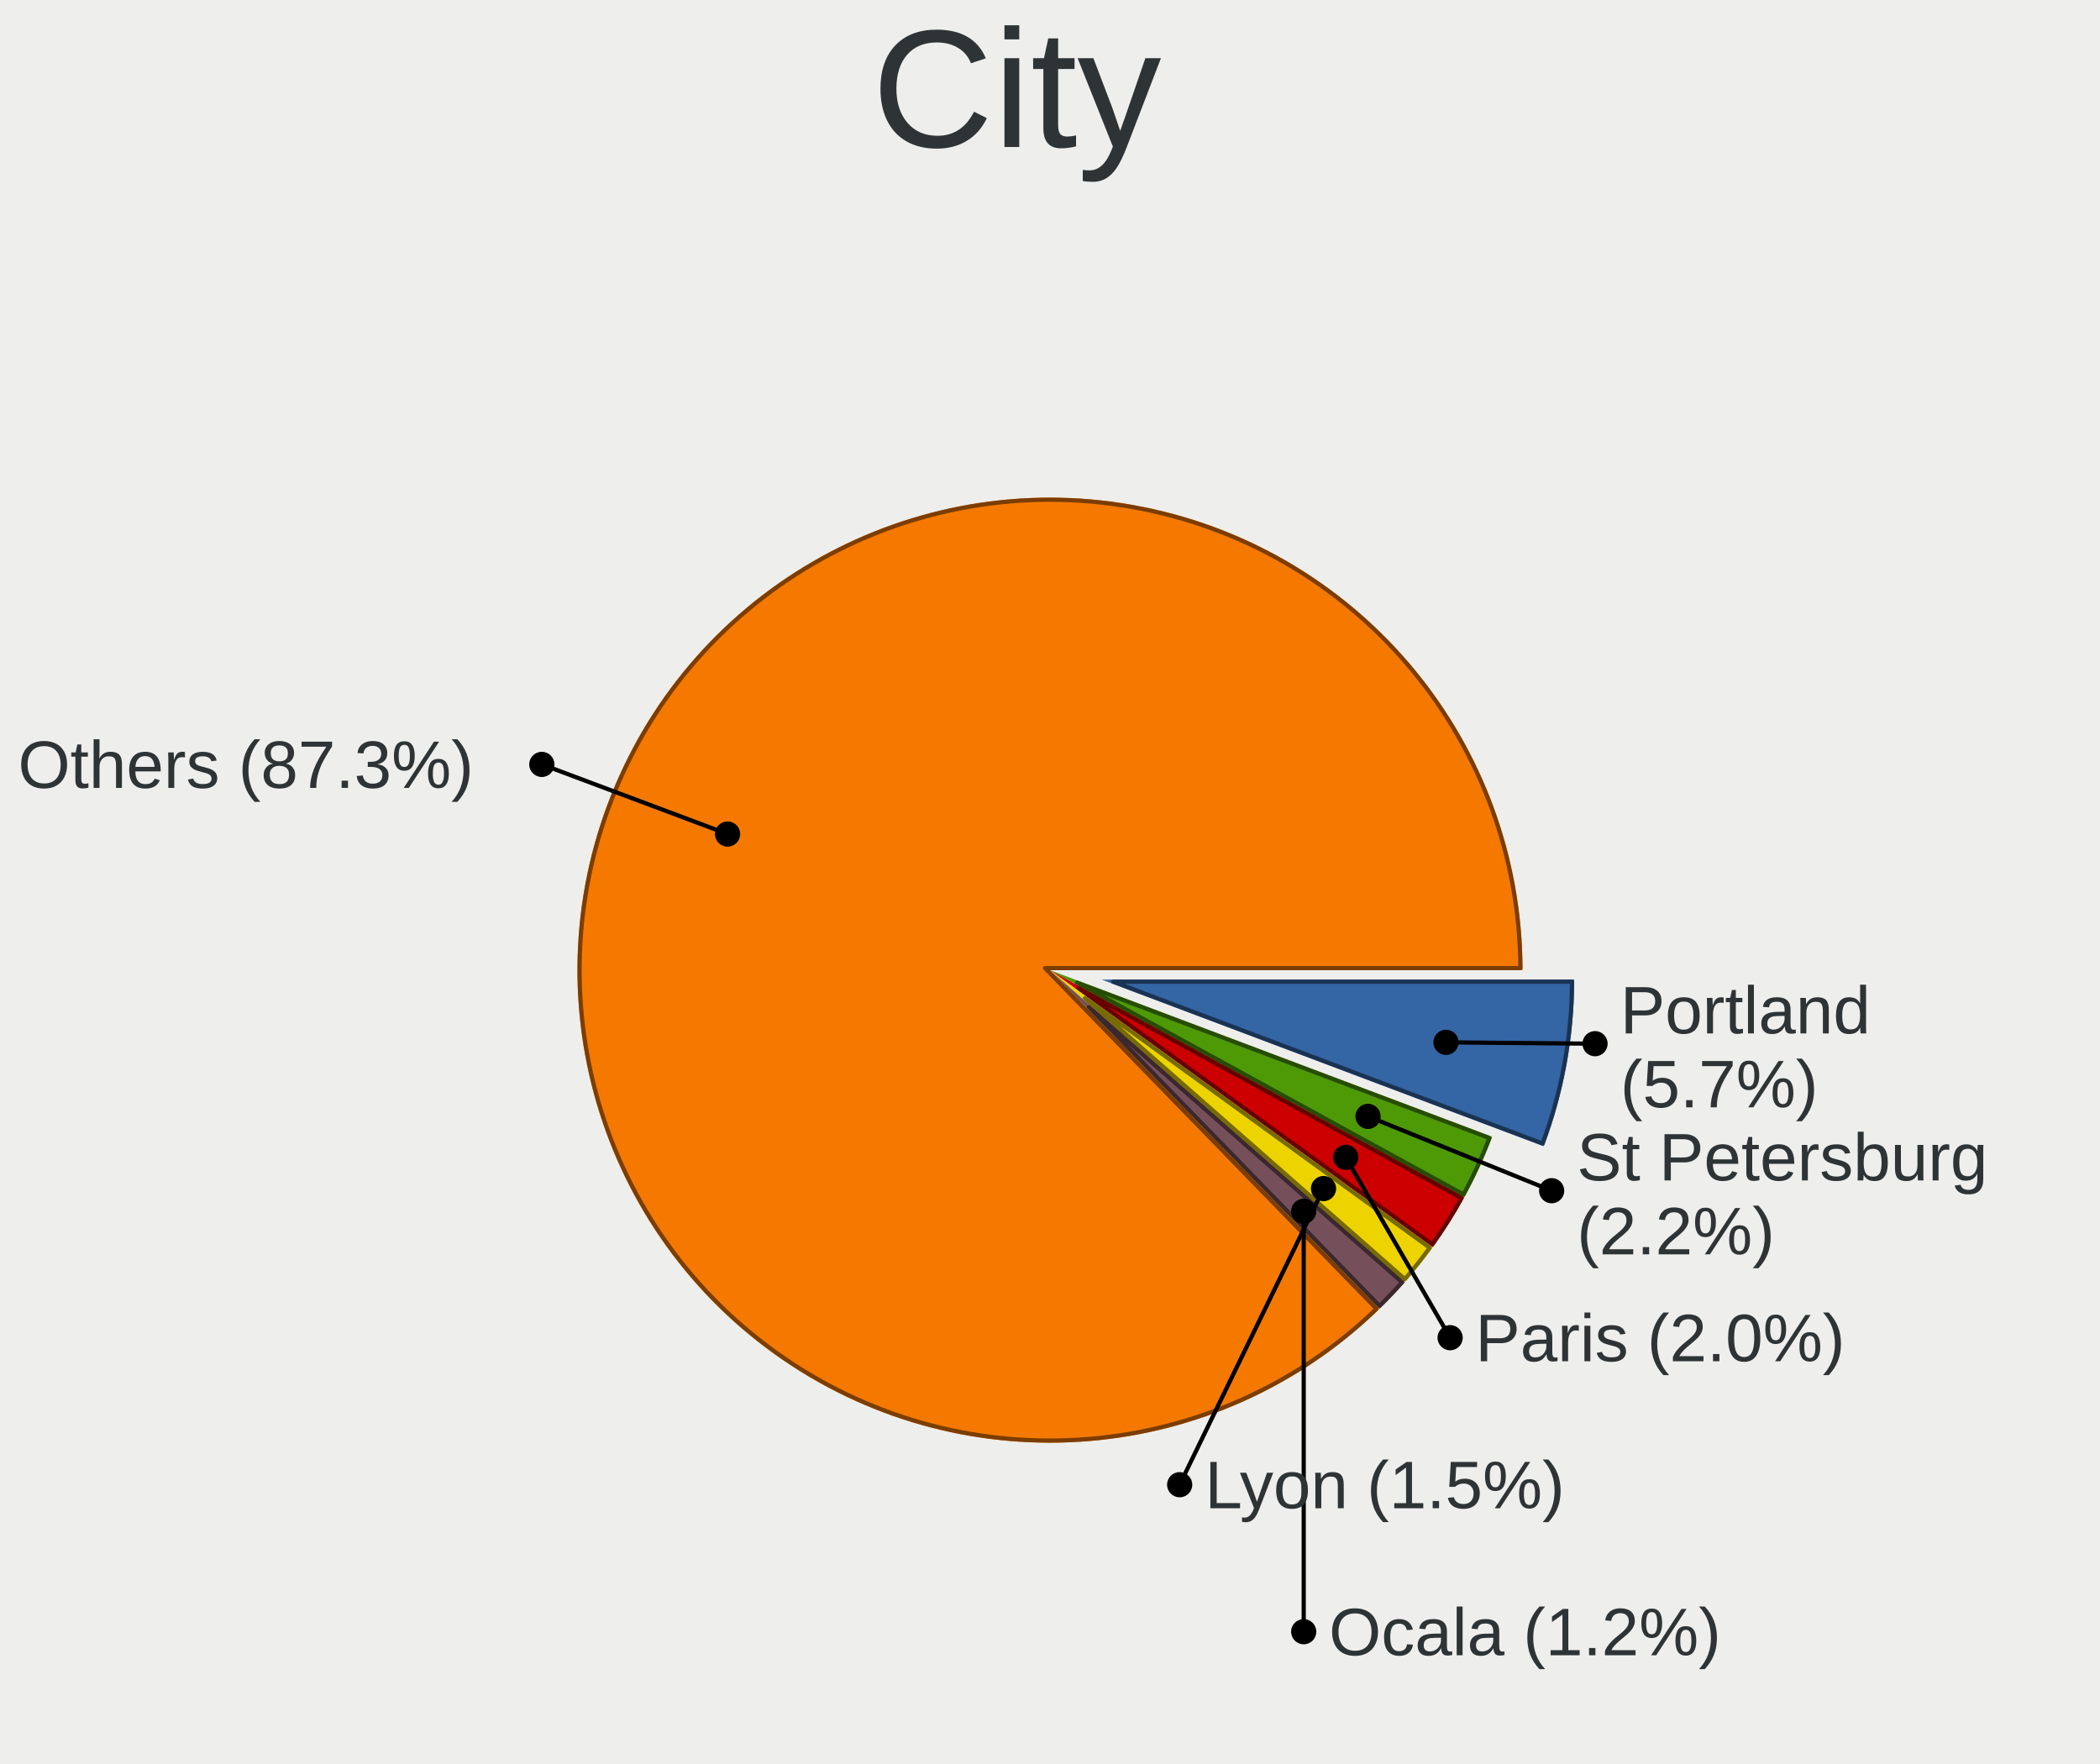
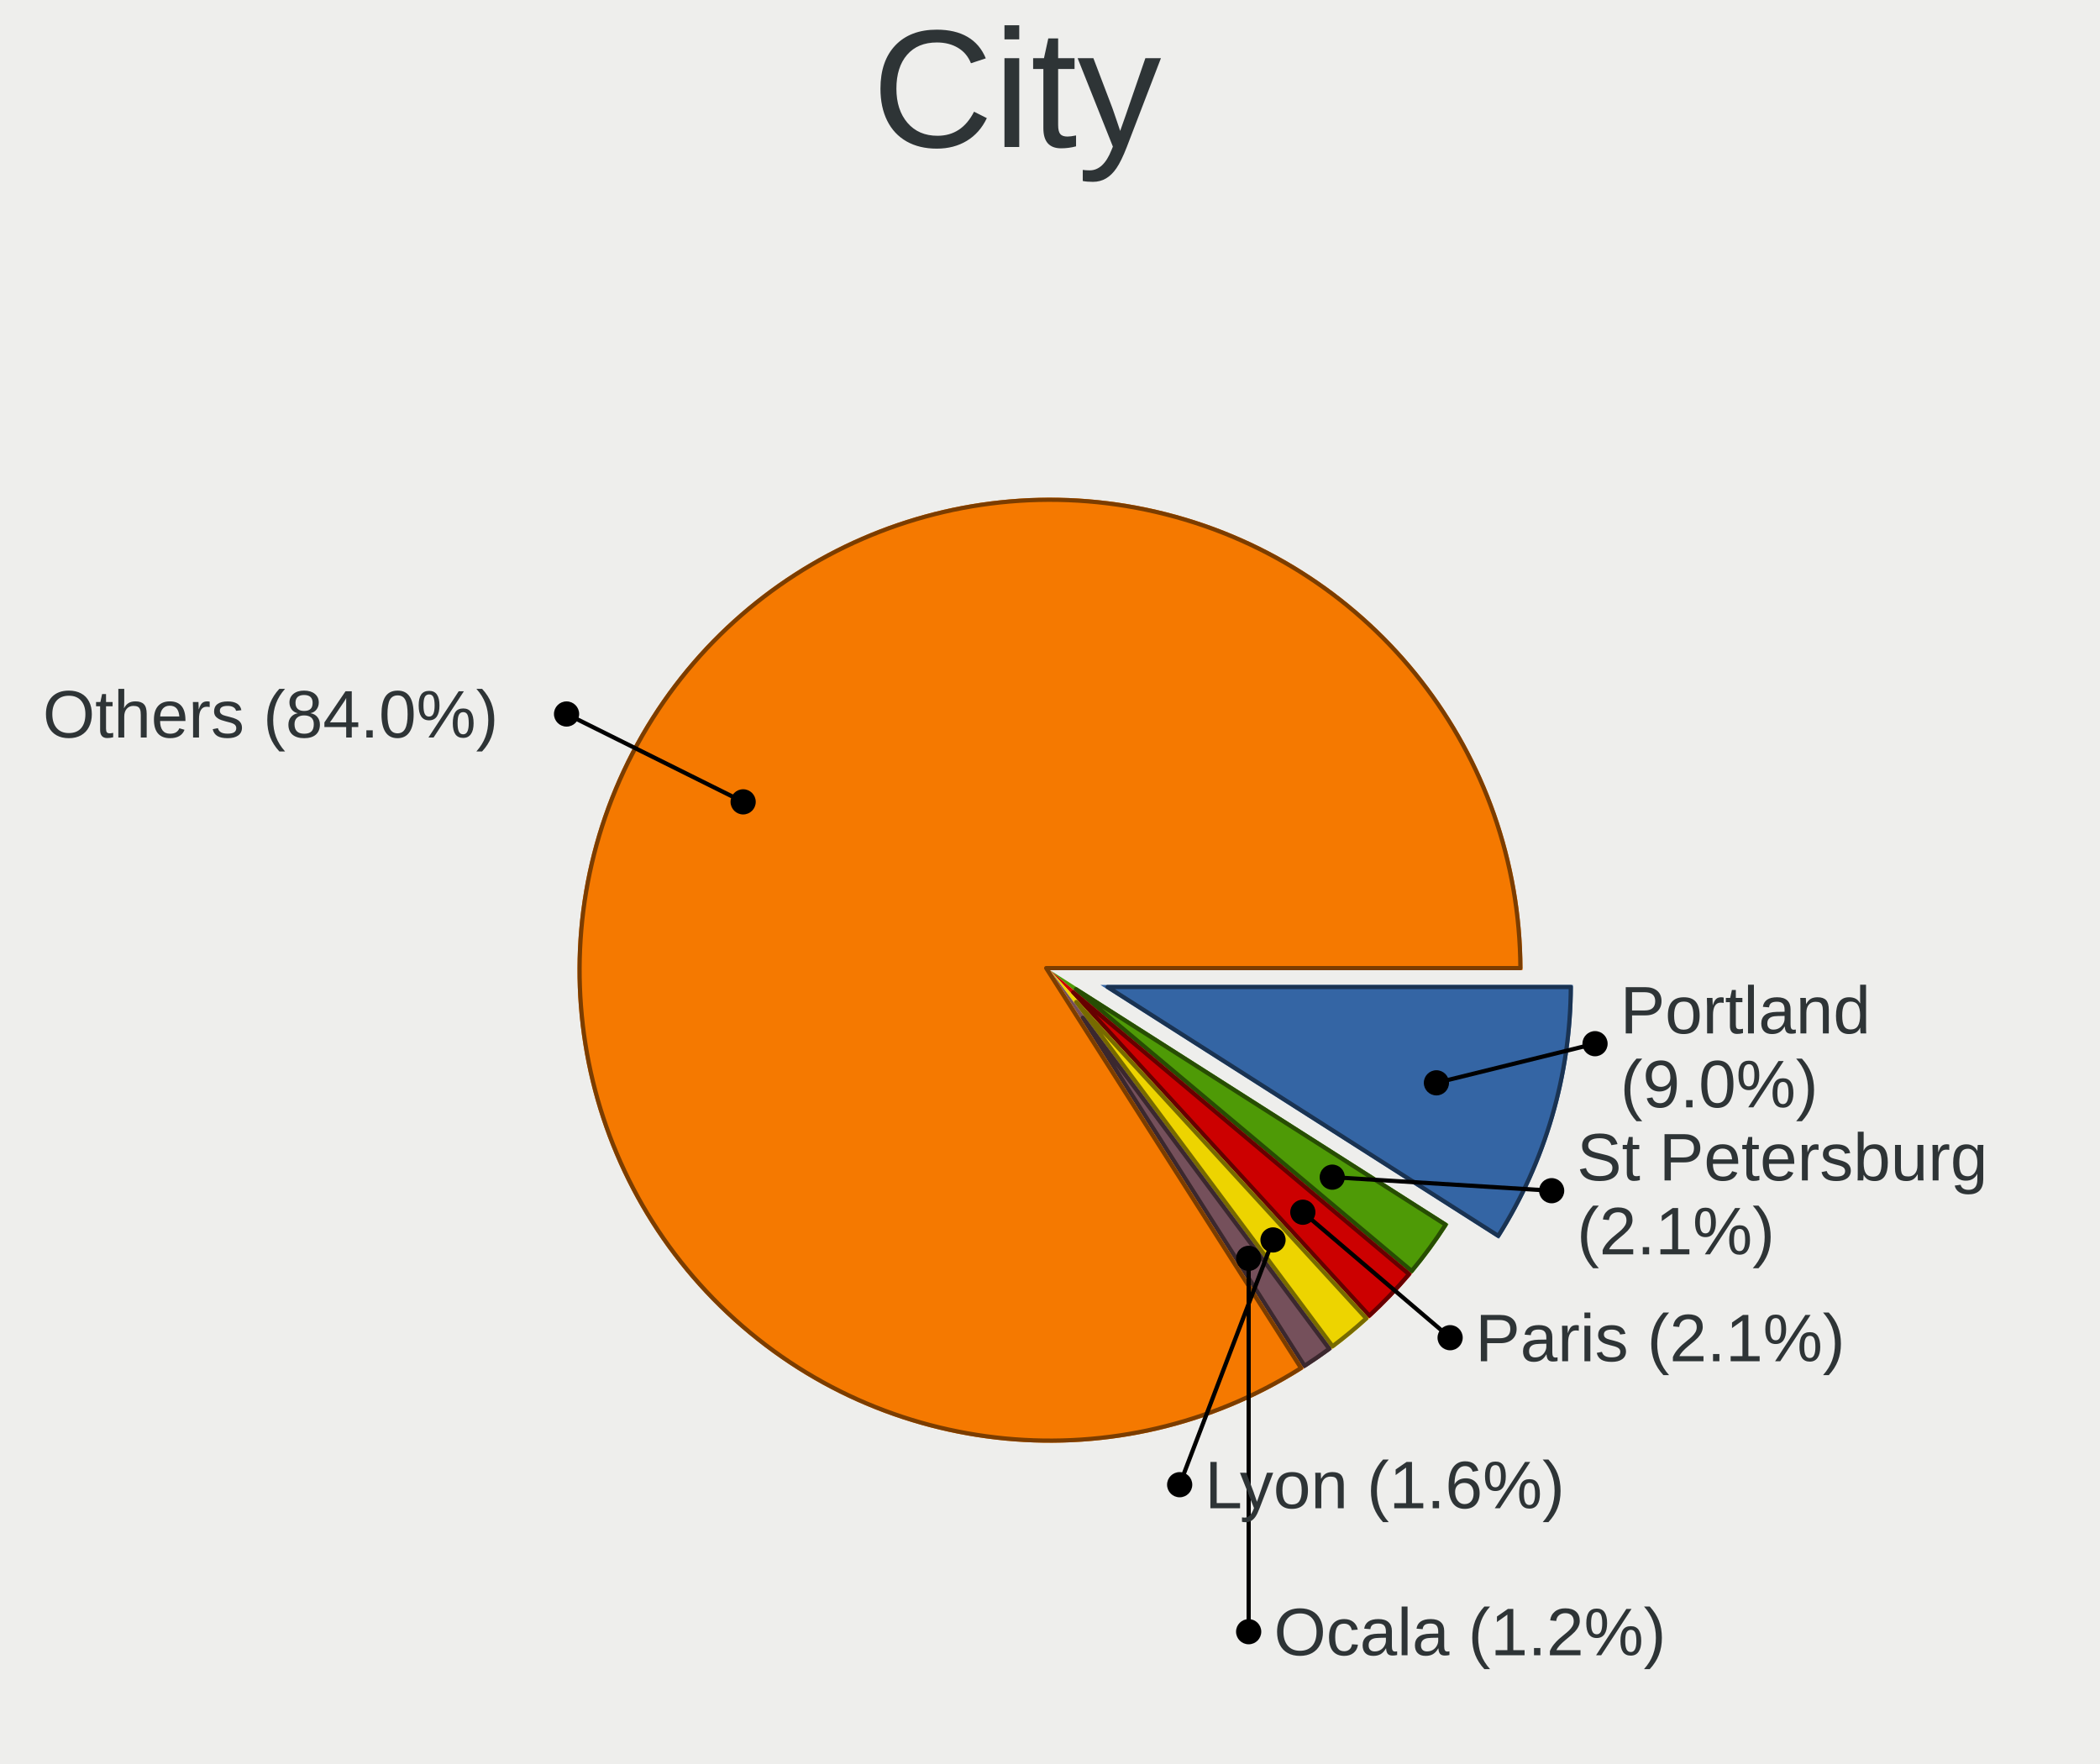
<svg xmlns="http://www.w3.org/2000/svg" width="500" height="420" version="1.0" id="ezcGraph">
  <defs />
  <g id="ezcGraphChart" color-rendering="optimizeQuality" shape-rendering="geometricPrecision" text-rendering="optimizeLegibility">
    <path d=" M 0,420 L 0,0 L 500,0 L 500,420 L 0,420 z " style="fill: #eeeeec; fill-opacity: 1.00; stroke: none;" id="ezcGraphPolygon_1" />
    <path d=" M 0,42 L 0,0 L 500,0 L 500,42 L 0,42 z " style="fill: #000000; fill-opacity: 0.00; stroke: none;" id="ezcGraphPolygon_2" />
-     <path d="M 262.30,233.24 L 374.80,233.24 A 112.50,112.50 0 0,1 367.57,272.91 z" style="fill: #3465a4; fill-opacity: 1.00; stroke: none;" id="ezcGraphCircleSector_4" />
-     <path d="M 265.04,233.74 L 374.30,233.74 A 112.00,112.00 0 0,1 367.28,272.27 z" style="fill: none; stroke: #1a3352; stroke-width: 1; stroke-opacity: 1.00; stroke-linecap: round; stroke-linejoin: round;" id="ezcGraphCircleSector_5" />
-     <path d="M 250.00,231.00 L 355.27,270.67 A 112.50,112.50 0 0,1 348.65,285.07 z" style="fill: #4e9a06; fill-opacity: 1.00; stroke: none;" id="ezcGraphCircleSector_6" />
-     <path d="M 256.45,233.96 L 354.63,270.96 A 112.00,112.00 0 0,1 348.45,284.39 z" style="fill: none; stroke: #274d03; stroke-width: 1; stroke-opacity: 1.00; stroke-linecap: round; stroke-linejoin: round;" id="ezcGraphCircleSector_7" />
-     <path d="M 250.00,231.00 L 348.65,285.07 A 112.50,112.50 0 0,1 341.12,296.98 z" style="fill: #cc0000; fill-opacity: 1.00; stroke: none;" id="ezcGraphCircleSector_8" />
-     <path d="M 256.75,235.27 L 347.97,285.27 A 112.00,112.00 0 0,1 341.01,296.28 z" style="fill: none; stroke: #660000; stroke-width: 1; stroke-opacity: 1.00; stroke-linecap: round; stroke-linejoin: round;" id="ezcGraphCircleSector_9" />
-     <path d="M 250.00,231.00 L 341.12,296.98 A 112.50,112.50 0 0,1 334.52,305.25 z" style="fill: #edd400; fill-opacity: 1.00; stroke: none;" id="ezcGraphCircleSector_10" />
-     <path d="M 258.32,237.64 L 340.42,297.09 A 112.00,112.00 0 0,1 334.48,304.54 z" style="fill: none; stroke: #776a00; stroke-width: 1; stroke-opacity: 1.00; stroke-linecap: round; stroke-linejoin: round;" id="ezcGraphCircleSector_11" />
-     <path d="M 250.00,231.00 L 334.52,305.25 A 112.50,112.50 0 0,1 328.45,311.63 z" style="fill: #75505b; fill-opacity: 1.00; stroke: none;" id="ezcGraphCircleSector_12" />
-     <path d="M 259.25,239.80 L 333.82,305.29 A 112.00,112.00 0 0,1 328.46,310.93 z" style="fill: none; stroke: #3b282e; stroke-width: 1; stroke-opacity: 1.00; stroke-linecap: round; stroke-linejoin: round;" id="ezcGraphCircleSector_13" />
-     <path d="M 250.00,231.00 L 328.45,311.63 A 112.50,112.50 0 1,1 362.50,231.00 z" style="fill: #f57900; fill-opacity: 1.00; stroke: none;" id="ezcGraphCircleSector_14" />
-     <path d="M 248.82,230.50 L 327.74,311.62 A 112.00,112.00 0 1,1 362.00,230.50 z" style="fill: none; stroke: #7b3d00; stroke-width: 1; stroke-opacity: 1.00; stroke-linecap: round; stroke-linejoin: round;" id="ezcGraphCircleSector_15" />
-     <path d=" M 173.231,198.583 L 129.004,182" style="fill: none; stroke: #000000; stroke-width: 1; stroke-opacity: 1.00; stroke-linecap: round; stroke-linejoin: round;" id="ezcGraphLine_16" />
-     <ellipse cx="173.231" cy="198.583" rx="3" ry="3" style="fill: #000000; fill-opacity: 1.00; stroke: none;" id="ezcGraphCircle_17" />
-     <ellipse cx="129.004" cy="182" rx="3" ry="3" style="fill: #000000; fill-opacity: 1.00; stroke: none;" id="ezcGraphCircle_18" />
-     <path d=" M 344.282,248.175 L 379.769,248.5" style="fill: none; stroke: #000000; stroke-width: 1; stroke-opacity: 1.00; stroke-linecap: round; stroke-linejoin: round;" id="ezcGraphLine_20" />
-     <ellipse cx="344.282" cy="248.175" rx="3" ry="3" style="fill: #000000; fill-opacity: 1.00; stroke: none;" id="ezcGraphCircle_21" />
+     <path d="M 262.00,234.50 L 374.50,234.50 A 112.50,112.50 0 0,1 356.88,294.94 z" style="fill: #3465a4; fill-opacity: 1.00; stroke: none;" id="ezcGraphCircleSector_4" />
+     <path d="M 263.72,235.00 L 374.00,235.00 A 112.00,112.00 0 0,1 356.73,294.25 z" style="fill: none; stroke: #1a3352; stroke-width: 1; stroke-opacity: 1.00; stroke-linecap: round; stroke-linejoin: round;" id="ezcGraphCircleSector_5" />
+     <path d="M 250.00,231.00 L 344.88,291.45 A 112.50,112.50 0 0,1 336.18,303.31 z" style="fill: #4e9a06; fill-opacity: 1.00; stroke: none;" id="ezcGraphCircleSector_6" />
+     <path d="M 256.17,235.52 L 344.19,291.60 A 112.00,112.00 0 0,1 336.12,302.61 z" style="fill: none; stroke: #274d03; stroke-width: 1; stroke-opacity: 1.00; stroke-linecap: round; stroke-linejoin: round;" id="ezcGraphCircleSector_7" />
+     <path d="M 250.00,231.00 L 336.18,303.31 A 112.50,112.50 0 0,1 326.00,313.94 z" style="fill: #cc0000; fill-opacity: 1.00; stroke: none;" id="ezcGraphCircleSector_8" />
+     <path d="M 255.52,236.29 L 335.48,303.38 A 112.00,112.00 0 0,1 326.03,313.24 z" style="fill: none; stroke: #660000; stroke-width: 1; stroke-opacity: 1.00; stroke-linecap: round; stroke-linejoin: round;" id="ezcGraphCircleSector_9" />
+     <path d="M 250.00,231.00 L 326.00,313.94 A 112.50,112.50 0 0,1 317.18,321.24 z" style="fill: #edd400; fill-opacity: 1.00; stroke: none;" id="ezcGraphCircleSector_10" />
+     <path d="M 256.26,238.57 L 325.30,313.91 A 112.00,112.00 0 0,1 317.28,320.54 z" style="fill: none; stroke: #776a00; stroke-width: 1; stroke-opacity: 1.00; stroke-linecap: round; stroke-linejoin: round;" id="ezcGraphCircleSector_11" />
+     <path d="M 250.00,231.00 L 317.18,321.24 A 112.50,112.50 0 0,1 310.45,325.88 z" style="fill: #75505b; fill-opacity: 1.00; stroke: none;" id="ezcGraphCircleSector_12" />
+     <path d="M 257.81,242.32 L 316.48,321.14 A 112.00,112.00 0 0,1 310.60,325.19 z" style="fill: none; stroke: #3b282e; stroke-width: 1; stroke-opacity: 1.00; stroke-linecap: round; stroke-linejoin: round;" id="ezcGraphCircleSector_13" />
+     <path d="M 250.00,231.00 L 310.45,325.88 A 112.50,112.50 0 1,1 362.50,231.00 z" style="fill: #f57900; fill-opacity: 1.00; stroke: none;" id="ezcGraphCircleSector_14" />
+     <path d="M 249.09,230.50 L 309.76,325.73 A 112.00,112.00 0 1,1 362.00,230.50 z" style="fill: none; stroke: #7b3d00; stroke-width: 1; stroke-opacity: 1.00; stroke-linecap: round; stroke-linejoin: round;" id="ezcGraphCircleSector_15" />
+     <path d=" M 176.939,190.918 L 134.894,170" style="fill: none; stroke: #000000; stroke-width: 1; stroke-opacity: 1.00; stroke-linecap: round; stroke-linejoin: round;" id="ezcGraphLine_16" />
+     <ellipse cx="176.939" cy="190.918" rx="3" ry="3" style="fill: #000000; fill-opacity: 1.00; stroke: none;" id="ezcGraphCircle_17" />
+     <ellipse cx="134.894" cy="170" rx="3" ry="3" style="fill: #000000; fill-opacity: 1.00; stroke: none;" id="ezcGraphCircle_18" />
+     <path d=" M 342.005,257.817 L 379.769,248.5" style="fill: none; stroke: #000000; stroke-width: 1; stroke-opacity: 1.00; stroke-linecap: round; stroke-linejoin: round;" id="ezcGraphLine_20" />
+     <ellipse cx="342.005" cy="257.817" rx="3" ry="3" style="fill: #000000; fill-opacity: 1.00; stroke: none;" id="ezcGraphCircle_21" />
    <ellipse cx="379.769" cy="248.5" rx="3" ry="3" style="fill: #000000; fill-opacity: 1.00; stroke: none;" id="ezcGraphCircle_22" />
-     <path d=" M 325.716,265.807 L 369.44,283.5" style="fill: none; stroke: #000000; stroke-width: 1; stroke-opacity: 1.00; stroke-linecap: round; stroke-linejoin: round;" id="ezcGraphLine_24" />
-     <ellipse cx="325.716" cy="265.807" rx="3" ry="3" style="fill: #000000; fill-opacity: 1.00; stroke: none;" id="ezcGraphCircle_25" />
+     <path d=" M 317.204,280.276 L 369.44,283.5" style="fill: none; stroke: #000000; stroke-width: 1; stroke-opacity: 1.00; stroke-linecap: round; stroke-linejoin: round;" id="ezcGraphLine_24" />
+     <ellipse cx="317.204" cy="280.276" rx="3" ry="3" style="fill: #000000; fill-opacity: 1.00; stroke: none;" id="ezcGraphCircle_25" />
    <ellipse cx="369.44" cy="283.5" rx="3" ry="3" style="fill: #000000; fill-opacity: 1.00; stroke: none;" id="ezcGraphCircle_26" />
-     <path d=" M 320.424,275.553 L 345.268,318.5" style="fill: none; stroke: #000000; stroke-width: 1; stroke-opacity: 1.00; stroke-linecap: round; stroke-linejoin: round;" id="ezcGraphLine_28" />
-     <ellipse cx="320.424" cy="275.553" rx="3" ry="3" style="fill: #000000; fill-opacity: 1.00; stroke: none;" id="ezcGraphCircle_29" />
+     <path d=" M 310.197,288.626 L 345.268,318.5" style="fill: none; stroke: #000000; stroke-width: 1; stroke-opacity: 1.00; stroke-linecap: round; stroke-linejoin: round;" id="ezcGraphLine_28" />
+     <ellipse cx="310.197" cy="288.626" rx="3" ry="3" style="fill: #000000; fill-opacity: 1.00; stroke: none;" id="ezcGraphCircle_29" />
    <ellipse cx="345.268" cy="318.5" rx="3" ry="3" style="fill: #000000; fill-opacity: 1.00; stroke: none;" id="ezcGraphCircle_30" />
-     <path d=" M 315.123,282.994 L 280.875,353.5" style="fill: none; stroke: #000000; stroke-width: 1; stroke-opacity: 1.00; stroke-linecap: round; stroke-linejoin: round;" id="ezcGraphLine_32" />
-     <ellipse cx="315.123" cy="282.994" rx="3" ry="3" style="fill: #000000; fill-opacity: 1.00; stroke: none;" id="ezcGraphCircle_33" />
+     <path d=" M 303.1,295.225 L 280.875,353.5" style="fill: none; stroke: #000000; stroke-width: 1; stroke-opacity: 1.00; stroke-linecap: round; stroke-linejoin: round;" id="ezcGraphLine_32" />
+     <ellipse cx="303.1" cy="295.225" rx="3" ry="3" style="fill: #000000; fill-opacity: 1.00; stroke: none;" id="ezcGraphCircle_33" />
    <ellipse cx="280.875" cy="353.5" rx="3" ry="3" style="fill: #000000; fill-opacity: 1.00; stroke: none;" id="ezcGraphCircle_34" />
-     <path d=" M 310.407,288.406 L 310.407,388.5" style="fill: none; stroke: #000000; stroke-width: 1; stroke-opacity: 1.00; stroke-linecap: round; stroke-linejoin: round;" id="ezcGraphLine_36" />
-     <ellipse cx="310.407" cy="288.406" rx="3" ry="3" style="fill: #000000; fill-opacity: 1.00; stroke: none;" id="ezcGraphCircle_37" />
-     <ellipse cx="310.407" cy="388.5" rx="3" ry="3" style="fill: #000000; fill-opacity: 1.00; stroke: none;" id="ezcGraphCircle_38" />
+     <path d=" M 297.3,299.608 L 297.3,388.5" style="fill: none; stroke: #000000; stroke-width: 1; stroke-opacity: 1.00; stroke-linecap: round; stroke-linejoin: round;" id="ezcGraphLine_36" />
+     <ellipse cx="297.3" cy="299.608" rx="3" ry="3" style="fill: #000000; fill-opacity: 1.00; stroke: none;" id="ezcGraphCircle_37" />
+     <ellipse cx="297.3" cy="388.5" rx="3" ry="3" style="fill: #000000; fill-opacity: 1.00; stroke: none;" id="ezcGraphCircle_38" />
    <g id="ezcGraphTextBox_3">
      <path d=" M 207.1,42 L 207.1,0.5 L 293.4,0.5 L 293.4,42 L 207.1,42 z " style="fill: #ffffff; fill-opacity: 0.00; stroke: none;" id="ezcGraphPolygon_40" />
      <text id="ezcGraphTextBox_3_text" x="207.6" text-length="84.8px" y="35" style="font-size: 40px; font-family: 'Arial'; fill: #2e3436; fill-opacity: 1.00; stroke: none;">City</text>
    </g>
    <g id="ezcGraphTextBox_19">
-       <path d=" M 3.784,191 L 3.784,173.5 L 124.004,173.5 L 124.004,191 L 3.784,191 z " style="fill: #ffffff; fill-opacity: 0.00; stroke: none;" id="ezcGraphPolygon_41" />
-       <text id="ezcGraphTextBox_19_text" x="4.284" text-length="118.72px" y="187.6" style="font-size: 16px; font-family: 'Arial'; fill: #2e3436; fill-opacity: 1.00; stroke: none;">Others (87.3%)</text>
+       <path d=" M 9.675,179 L 9.675,161.5 L 129.894,161.5 L 129.894,179 L 9.675,179 z " style="fill: #ffffff; fill-opacity: 0.00; stroke: none;" id="ezcGraphPolygon_41" />
+       <text id="ezcGraphTextBox_19_text" x="10.175" text-length="118.72px" y="175.6" style="font-size: 16px; font-family: 'Arial'; fill: #2e3436; fill-opacity: 1.00; stroke: none;">Others (84.0%)</text>
    </g>
    <g id="ezcGraphTextBox_23">
      <path d=" M 385.269,265.55 L 385.269,231.95 L 454.609,231.95 L 454.609,265.55 L 385.269,265.55 z " style="fill: #ffffff; fill-opacity: 0.00; stroke: none;" id="ezcGraphPolygon_42" />
      <text id="ezcGraphTextBox_23_text" x="385.769" text-length="67.84px" y="246.05" style="font-size: 16px; font-family: 'Arial'; fill: #2e3436; fill-opacity: 1.00; stroke: none;">Portland</text>
-       <text id="ezcGraphTextBox_23_text" x="385.769" text-length="50.88px" y="263.65" style="font-size: 16px; font-family: 'Arial'; fill: #2e3436; fill-opacity: 1.00; stroke: none;">(5.7%)</text>
+       <text id="ezcGraphTextBox_23_text" x="385.769" text-length="50.88px" y="263.65" style="font-size: 16px; font-family: 'Arial'; fill: #2e3436; fill-opacity: 1.00; stroke: none;">(9.0%)</text>
    </g>
    <g id="ezcGraphTextBox_27">
      <path d=" M 374.94,300.55 L 374.94,266.95 L 486.68,266.95 L 486.68,300.55 L 374.94,300.55 z " style="fill: #ffffff; fill-opacity: 0.00; stroke: none;" id="ezcGraphPolygon_43" />
      <text id="ezcGraphTextBox_27_text" x="375.44" text-length="110.24px" y="281.05" style="font-size: 16px; font-family: 'Arial'; fill: #2e3436; fill-opacity: 1.00; stroke: none;">St Petersburg</text>
-       <text id="ezcGraphTextBox_27_text" x="375.44" text-length="50.88px" y="298.65" style="font-size: 16px; font-family: 'Arial'; fill: #2e3436; fill-opacity: 1.00; stroke: none;">(2.2%)</text>
+       <text id="ezcGraphTextBox_27_text" x="375.44" text-length="50.88px" y="298.65" style="font-size: 16px; font-family: 'Arial'; fill: #2e3436; fill-opacity: 1.00; stroke: none;">(2.1%)</text>
    </g>
    <g id="ezcGraphTextBox_31">
      <path d=" M 350.768,327.5 L 350.768,310 L 454.028,310 L 454.028,327.5 L 350.768,327.5 z " style="fill: #ffffff; fill-opacity: 0.00; stroke: none;" id="ezcGraphPolygon_44" />
-       <text id="ezcGraphTextBox_31_text" x="351.268" text-length="101.76px" y="324.1" style="font-size: 16px; font-family: 'Arial'; fill: #2e3436; fill-opacity: 1.00; stroke: none;">Paris (2.0%)</text>
+       <text id="ezcGraphTextBox_31_text" x="351.268" text-length="101.76px" y="324.1" style="font-size: 16px; font-family: 'Arial'; fill: #2e3436; fill-opacity: 1.00; stroke: none;">Paris (2.1%)</text>
    </g>
    <g id="ezcGraphTextBox_35">
      <path d=" M 286.375,362.5 L 286.375,345 L 381.155,345 L 381.155,362.5 L 286.375,362.5 z " style="fill: #ffffff; fill-opacity: 0.00; stroke: none;" id="ezcGraphPolygon_45" />
-       <text id="ezcGraphTextBox_35_text" x="286.875" text-length="93.28px" y="359.1" style="font-size: 16px; font-family: 'Arial'; fill: #2e3436; fill-opacity: 1.00; stroke: none;">Lyon (1.5%)</text>
+       <text id="ezcGraphTextBox_35_text" x="286.875" text-length="93.28px" y="359.1" style="font-size: 16px; font-family: 'Arial'; fill: #2e3436; fill-opacity: 1.00; stroke: none;">Lyon (1.6%)</text>
    </g>
    <g id="ezcGraphTextBox_39">
-       <path d=" M 315.907,397.5 L 315.907,380 L 419.167,380 L 419.167,397.5 L 315.907,397.5 z " style="fill: #ffffff; fill-opacity: 0.00; stroke: none;" id="ezcGraphPolygon_46" />
-       <text id="ezcGraphTextBox_39_text" x="316.407" text-length="101.76px" y="394.1" style="font-size: 16px; font-family: 'Arial'; fill: #2e3436; fill-opacity: 1.00; stroke: none;">Ocala (1.2%)</text>
+       <path d=" M 302.8,397.5 L 302.8,380 L 406.06,380 L 406.06,397.5 L 302.8,397.5 z " style="fill: #ffffff; fill-opacity: 0.00; stroke: none;" id="ezcGraphPolygon_46" />
+       <text id="ezcGraphTextBox_39_text" x="303.3" text-length="101.76px" y="394.1" style="font-size: 16px; font-family: 'Arial'; fill: #2e3436; fill-opacity: 1.00; stroke: none;">Ocala (1.2%)</text>
    </g>
  </g>
</svg>
